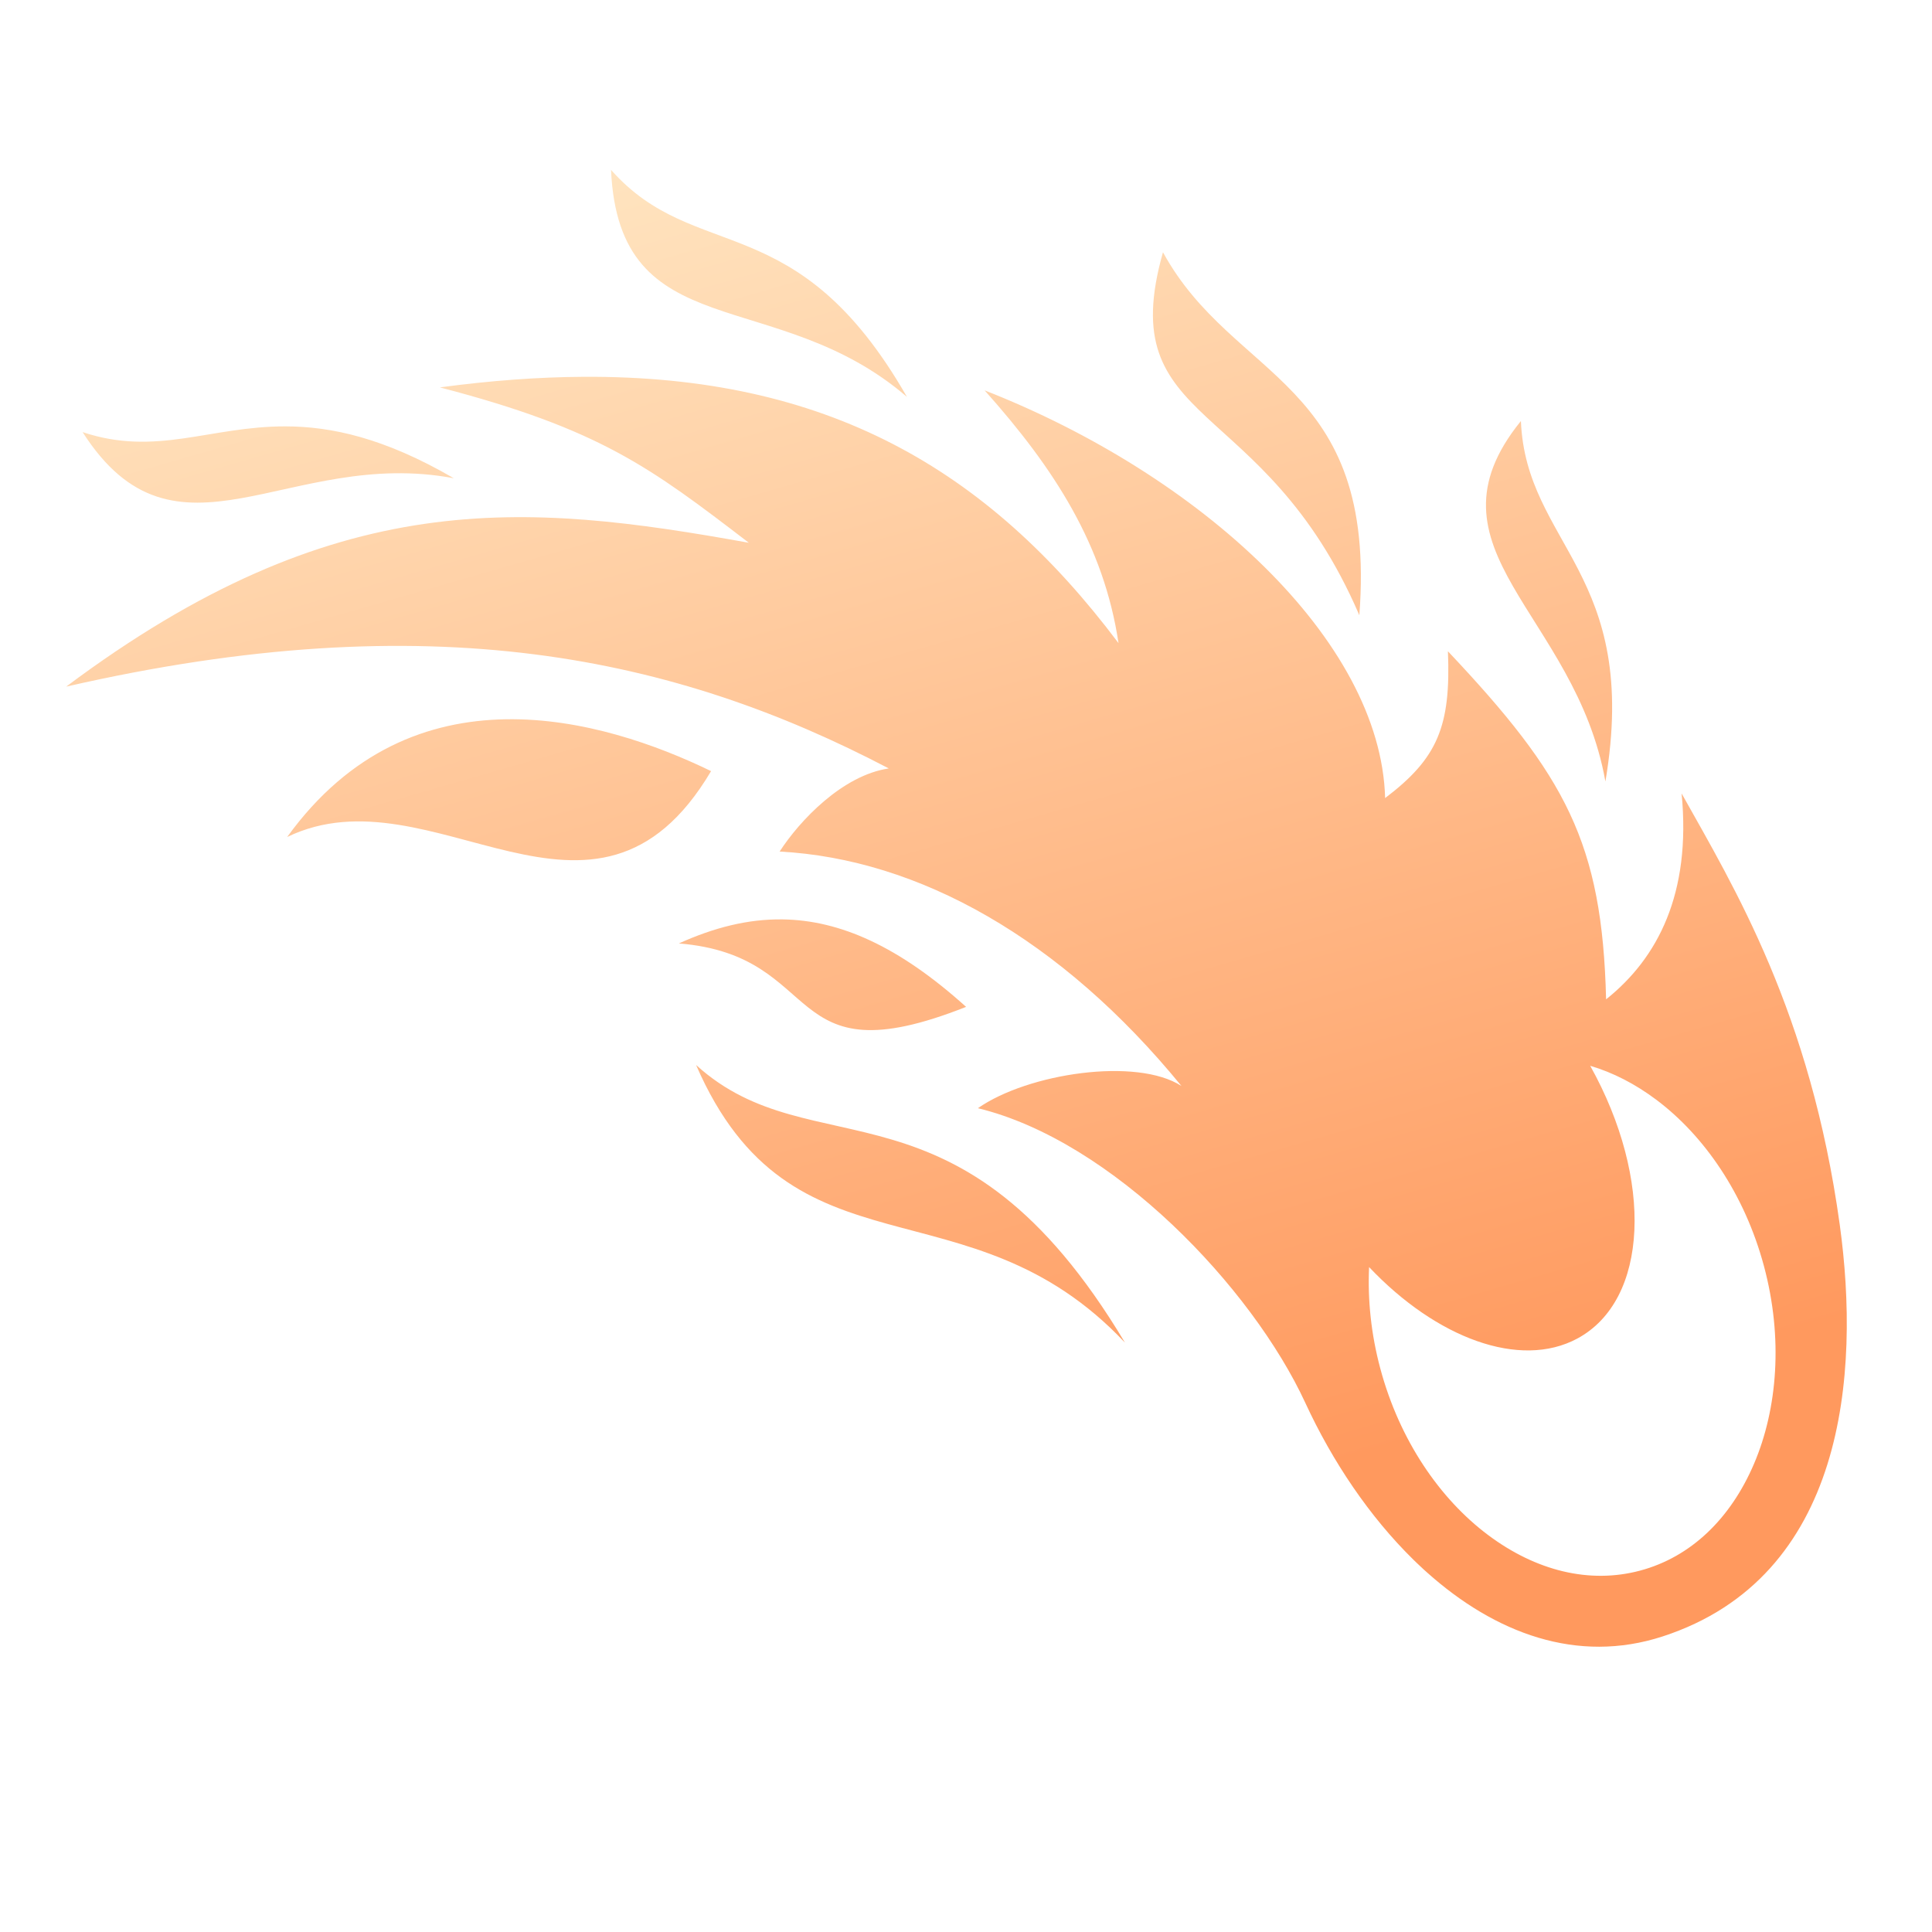
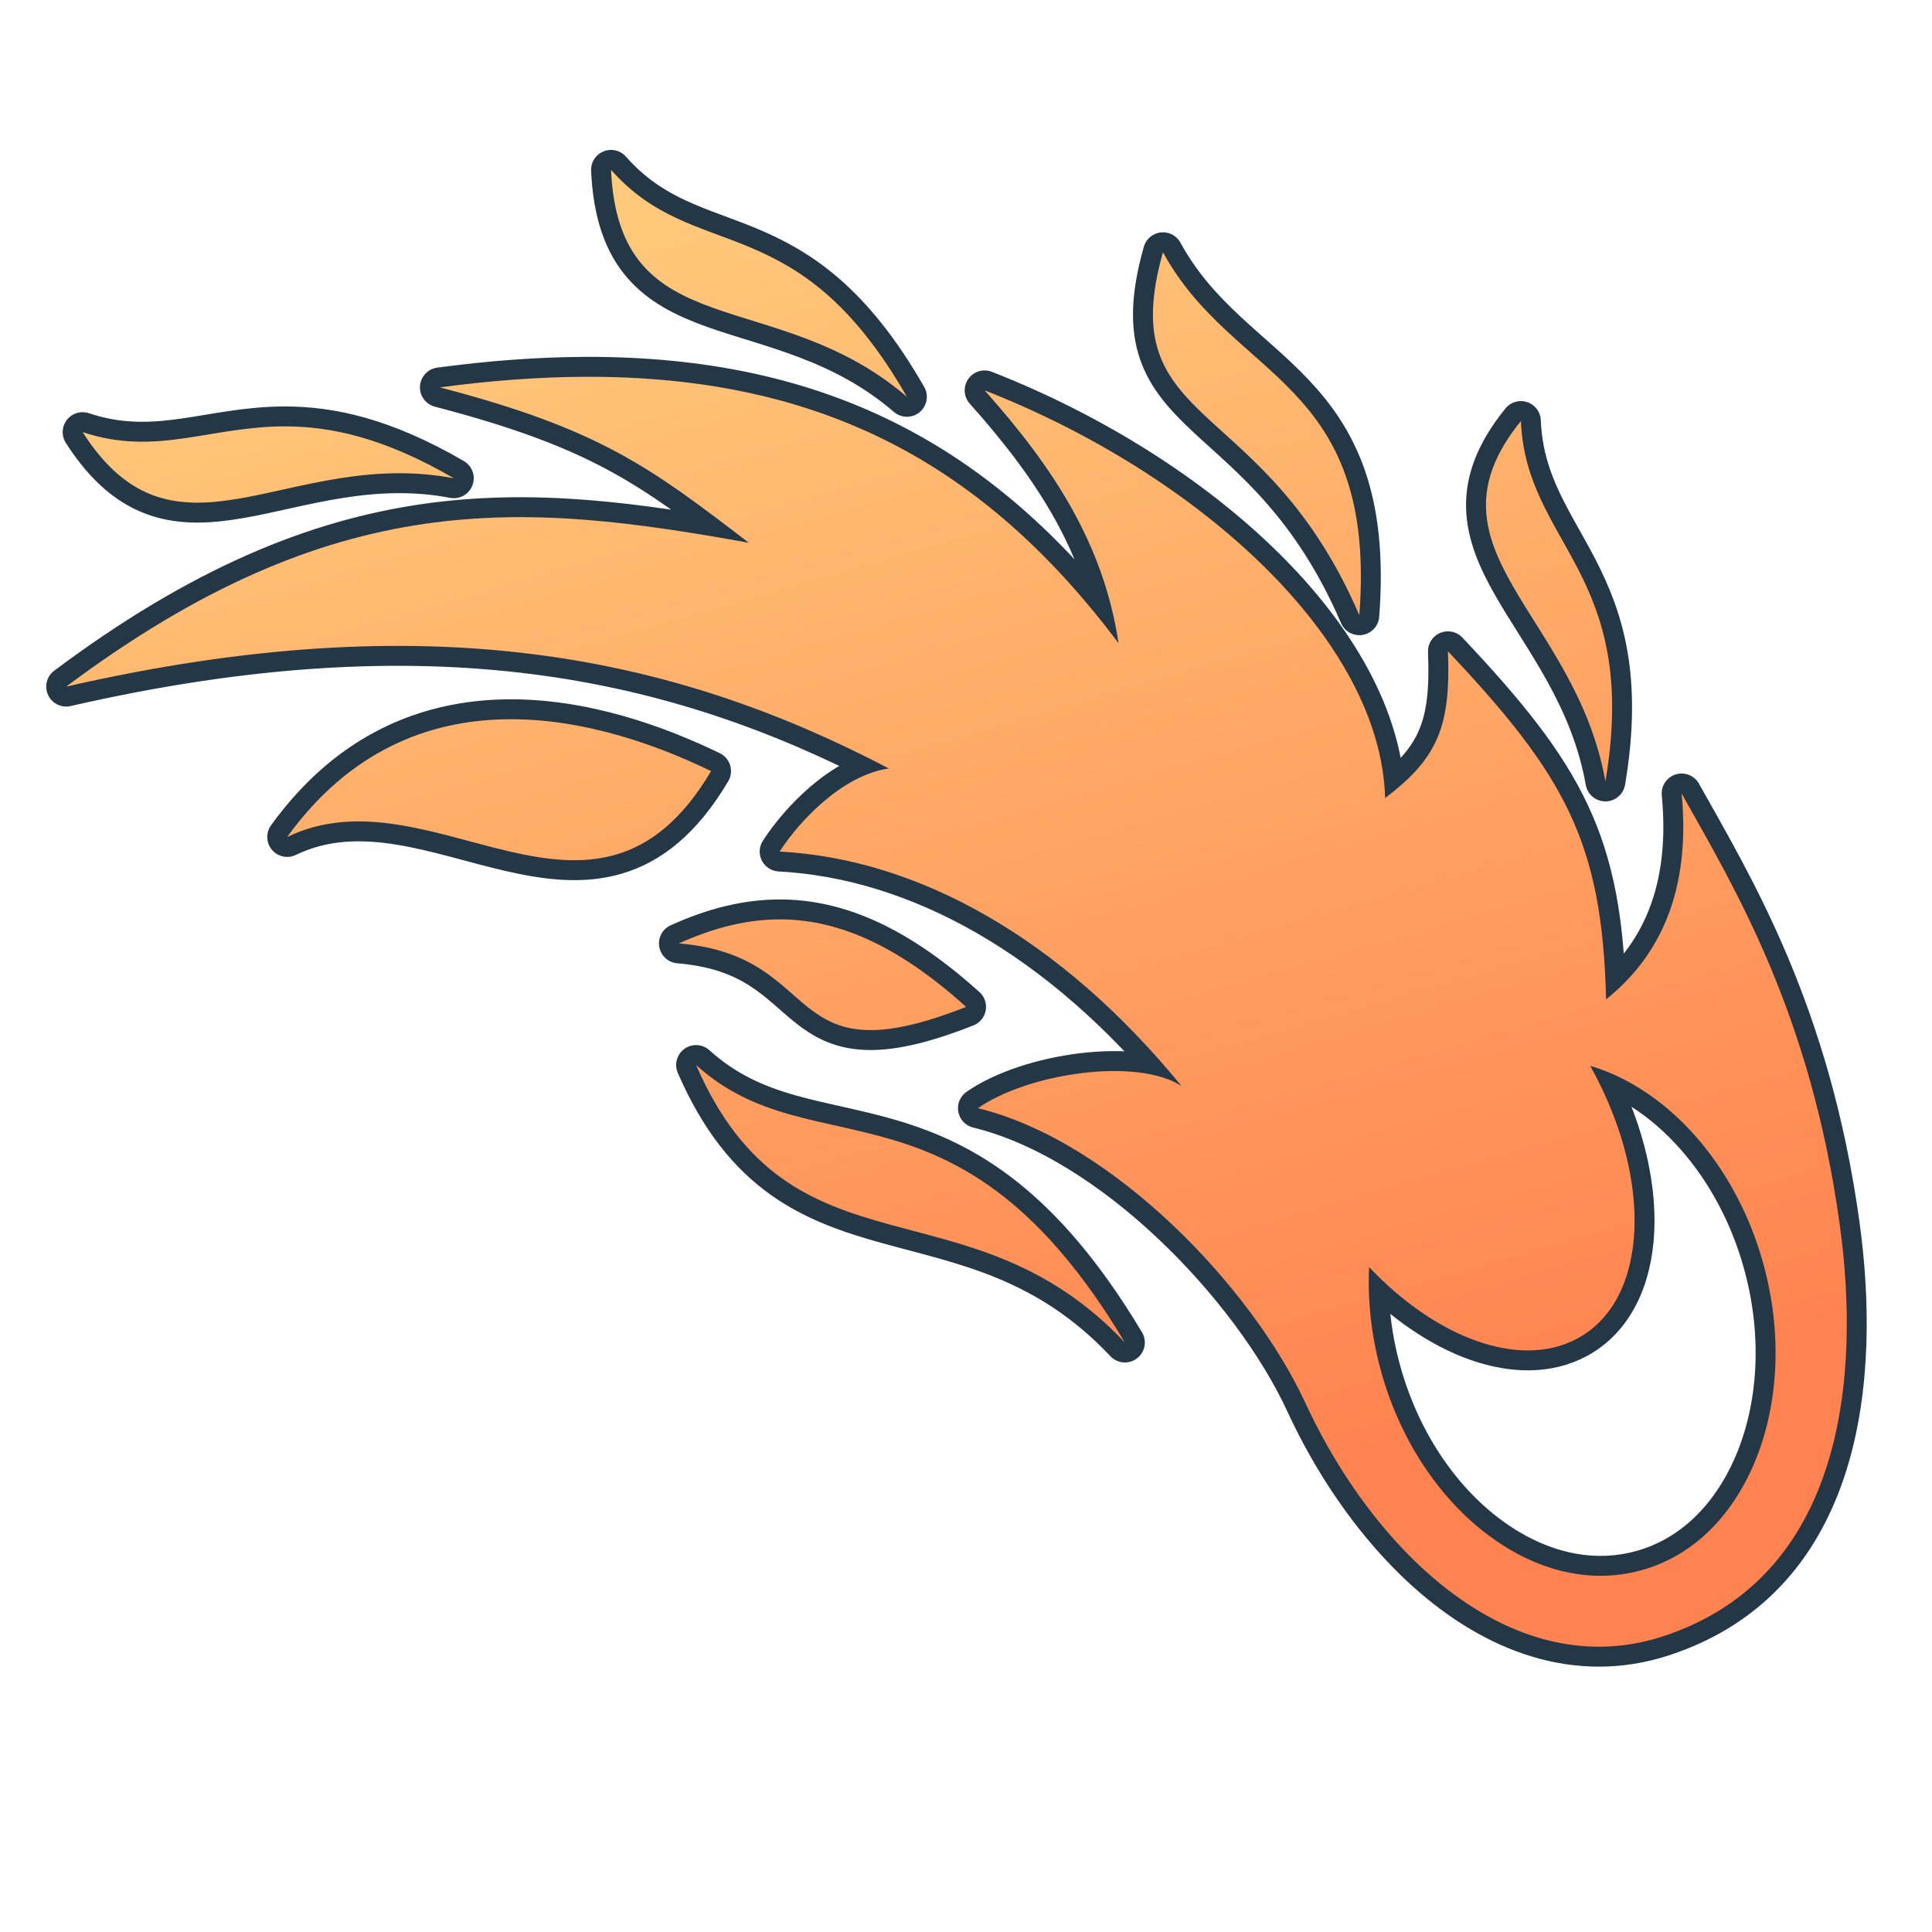
<svg xmlns="http://www.w3.org/2000/svg" viewBox="0 0 512 512">
  <defs>
    <linearGradient id="ink" x1="0" y1="0" x2=".35" y2="1">
-       <stop stop-color="#ffecca" />
-       <stop offset="1" stop-color="#ff995e" />
+       <stop stop-color="#ffd381" />
+       <stop offset="1" stop-color="#ff8350" />
    </linearGradient>
  </defs>
-   <g fill="url(#ink)">
+   <g fill="url(#ink)" stroke="#243747" stroke-width="11" stroke-linejoin="round" paint-order="stroke fill">
    <g transform="translate(10 10) scale(.96)">
      <path d="M158.256 36.47c2.22 49.155 45.426 31.47 81.68 62.66-30.405-53.095-58.346-36.28-81.68-62.66zm152.37 22.743c-13.924 49.15 27.75 38.738 54.208 100.21 4.956-65.19-34.792-64.58-54.21-100.21zm-160.038 34.39c-12.396.072-25.558 1.038-39.578 2.918 44.21 11.542 58.108 22.066 85.29 42.896C134.302 128.24 82.323 123.44 7.85 179.13c100.65-23.06 168.2-8.253 227.08 22.58-12.79 1.896-24.61 14.406-30.127 22.946 38.377 2.05 77.634 23.985 110.93 64.72-12.35-7.992-42.33-3.547-56.196 6.128 37.242 9.056 75.687 49.523 90.388 81.35 7.484 16.204 17.74 31.434 29.85 43.304.29.29.586.568.88.852.617.59 1.236 1.178 1.862 1.752.333.304.67.604 1.005.902 18.724 16.745 41.42 25.36 65.057 17.654 50.29-16.395 54.6-72.206 48.867-113.69-8.09-58.54-29.06-92.95-43.65-119.01 2.673 27.62-6.556 45.437-20.847 56.835-1.056-43.277-11.183-61.67-43.662-96.086.833 20.694-2.812 29.525-17.337 40.526-1.172-43.655-51.075-89.232-110.564-112.553v.002c19.306 21.608 32.916 42.774 36.967 69.78-36.27-48.287-80.83-73.92-147.77-73.52zm258.844 12.206c-28.72 35.415 15.06 53.01 23.328 99.5 9.73-57.558-21.908-65.23-23.328-99.5zm-341.036 1.477c-20.846-.04-35.705 8.377-56.01 1.582 25.778 40.33 56.76 4.1 102.47 12.737-19.29-11.226-33.952-14.295-46.46-14.32zm60.727 80.856c-21.19.374-42.96 8.55-60.262 32.492 40.094-19.363 84.84 36.146 117.017-18.182-14.96-7.26-35.565-14.685-56.754-14.31zm76.467 55.242c-9.53-.13-18.925 2.26-28.596 6.635 41.05 3.358 27.72 37.944 79.283 17.513-18.547-16.713-34.805-23.93-50.687-24.148zm-23.85 40.195c26.456 60.895 74.973 30.56 118.375 76.615-45.78-76.544-85.973-47.214-118.375-76.615zm246.822.22c6.257 1.843 12.41 4.995 18.25 9.374 13.202 9.9 24.376 26.025 29.713 45.91 5.337 19.884 3.734 39.42-2.74 54.582-6.474 15.16-17.43 25.74-31.437 29.486-14.007 3.747-28.804.054-42.008-9.847-13.204-9.9-24.378-26.024-29.715-45.91-2.57-9.574-3.517-19.065-3.1-28.03 18.53 19.584 41.6 28.266 57.48 19.73 19.717-10.604 21.098-43.87 3.558-75.296z" />
    </g>
  </g>
</svg>
